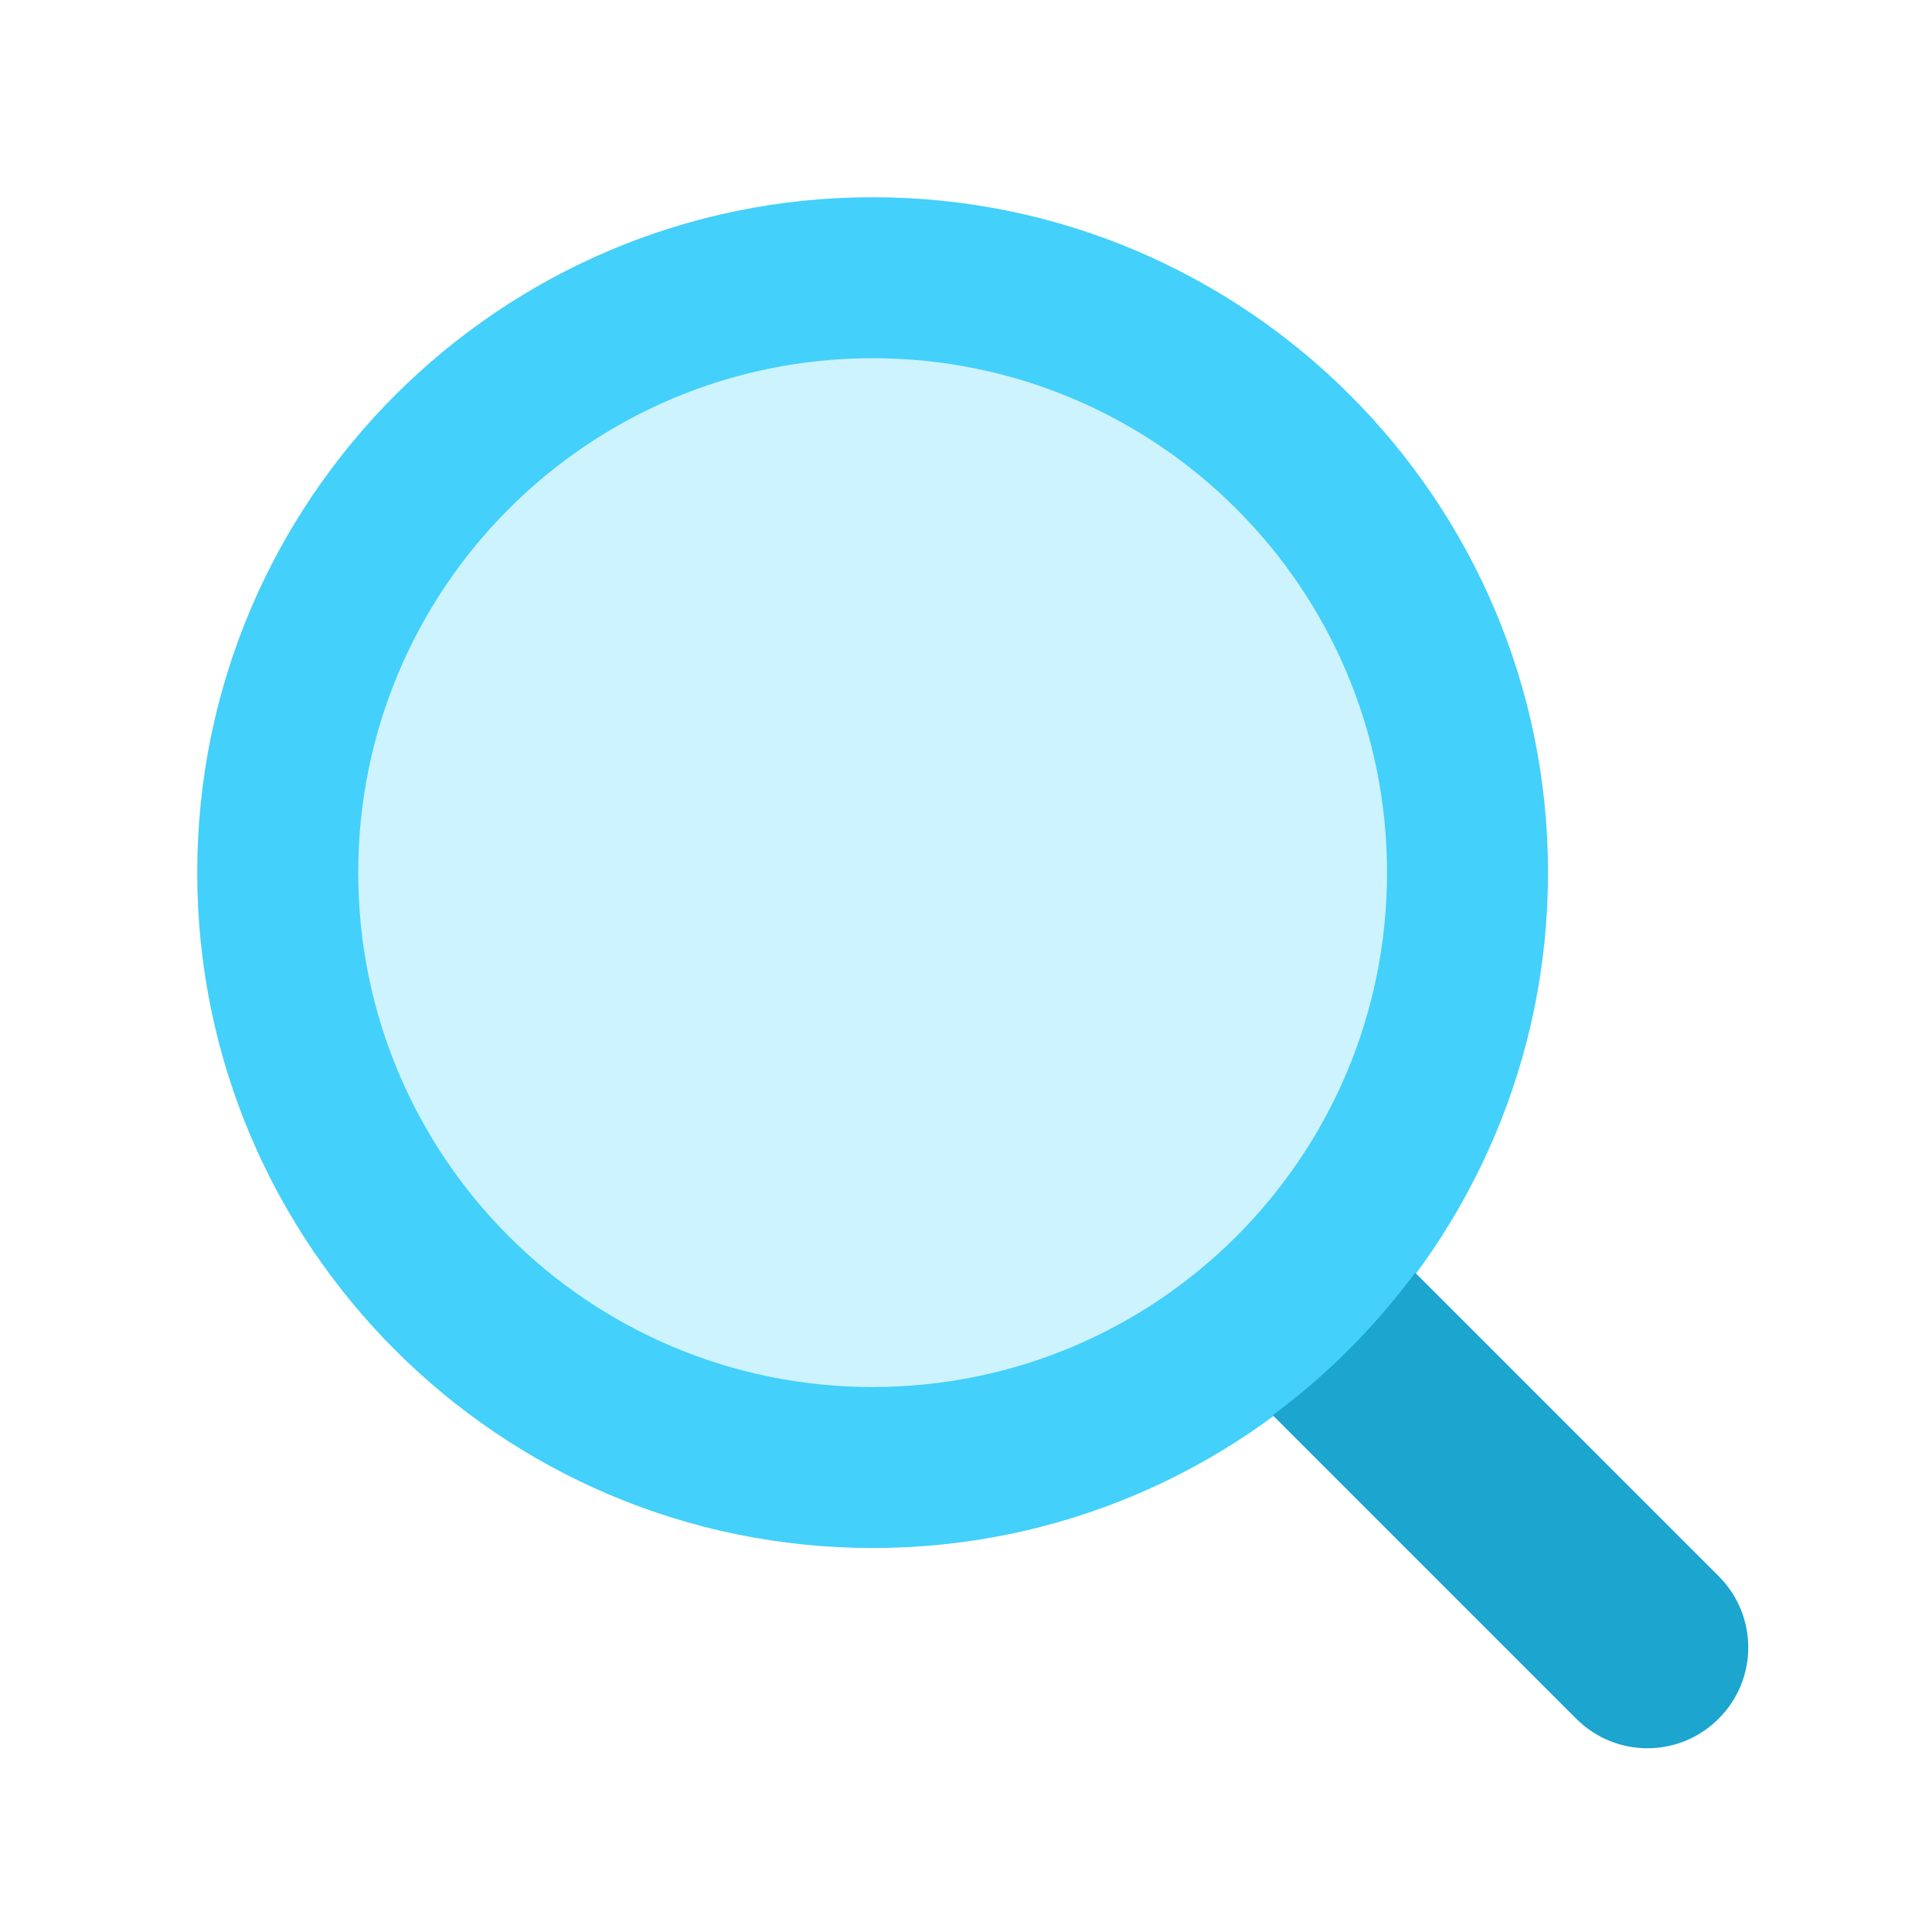
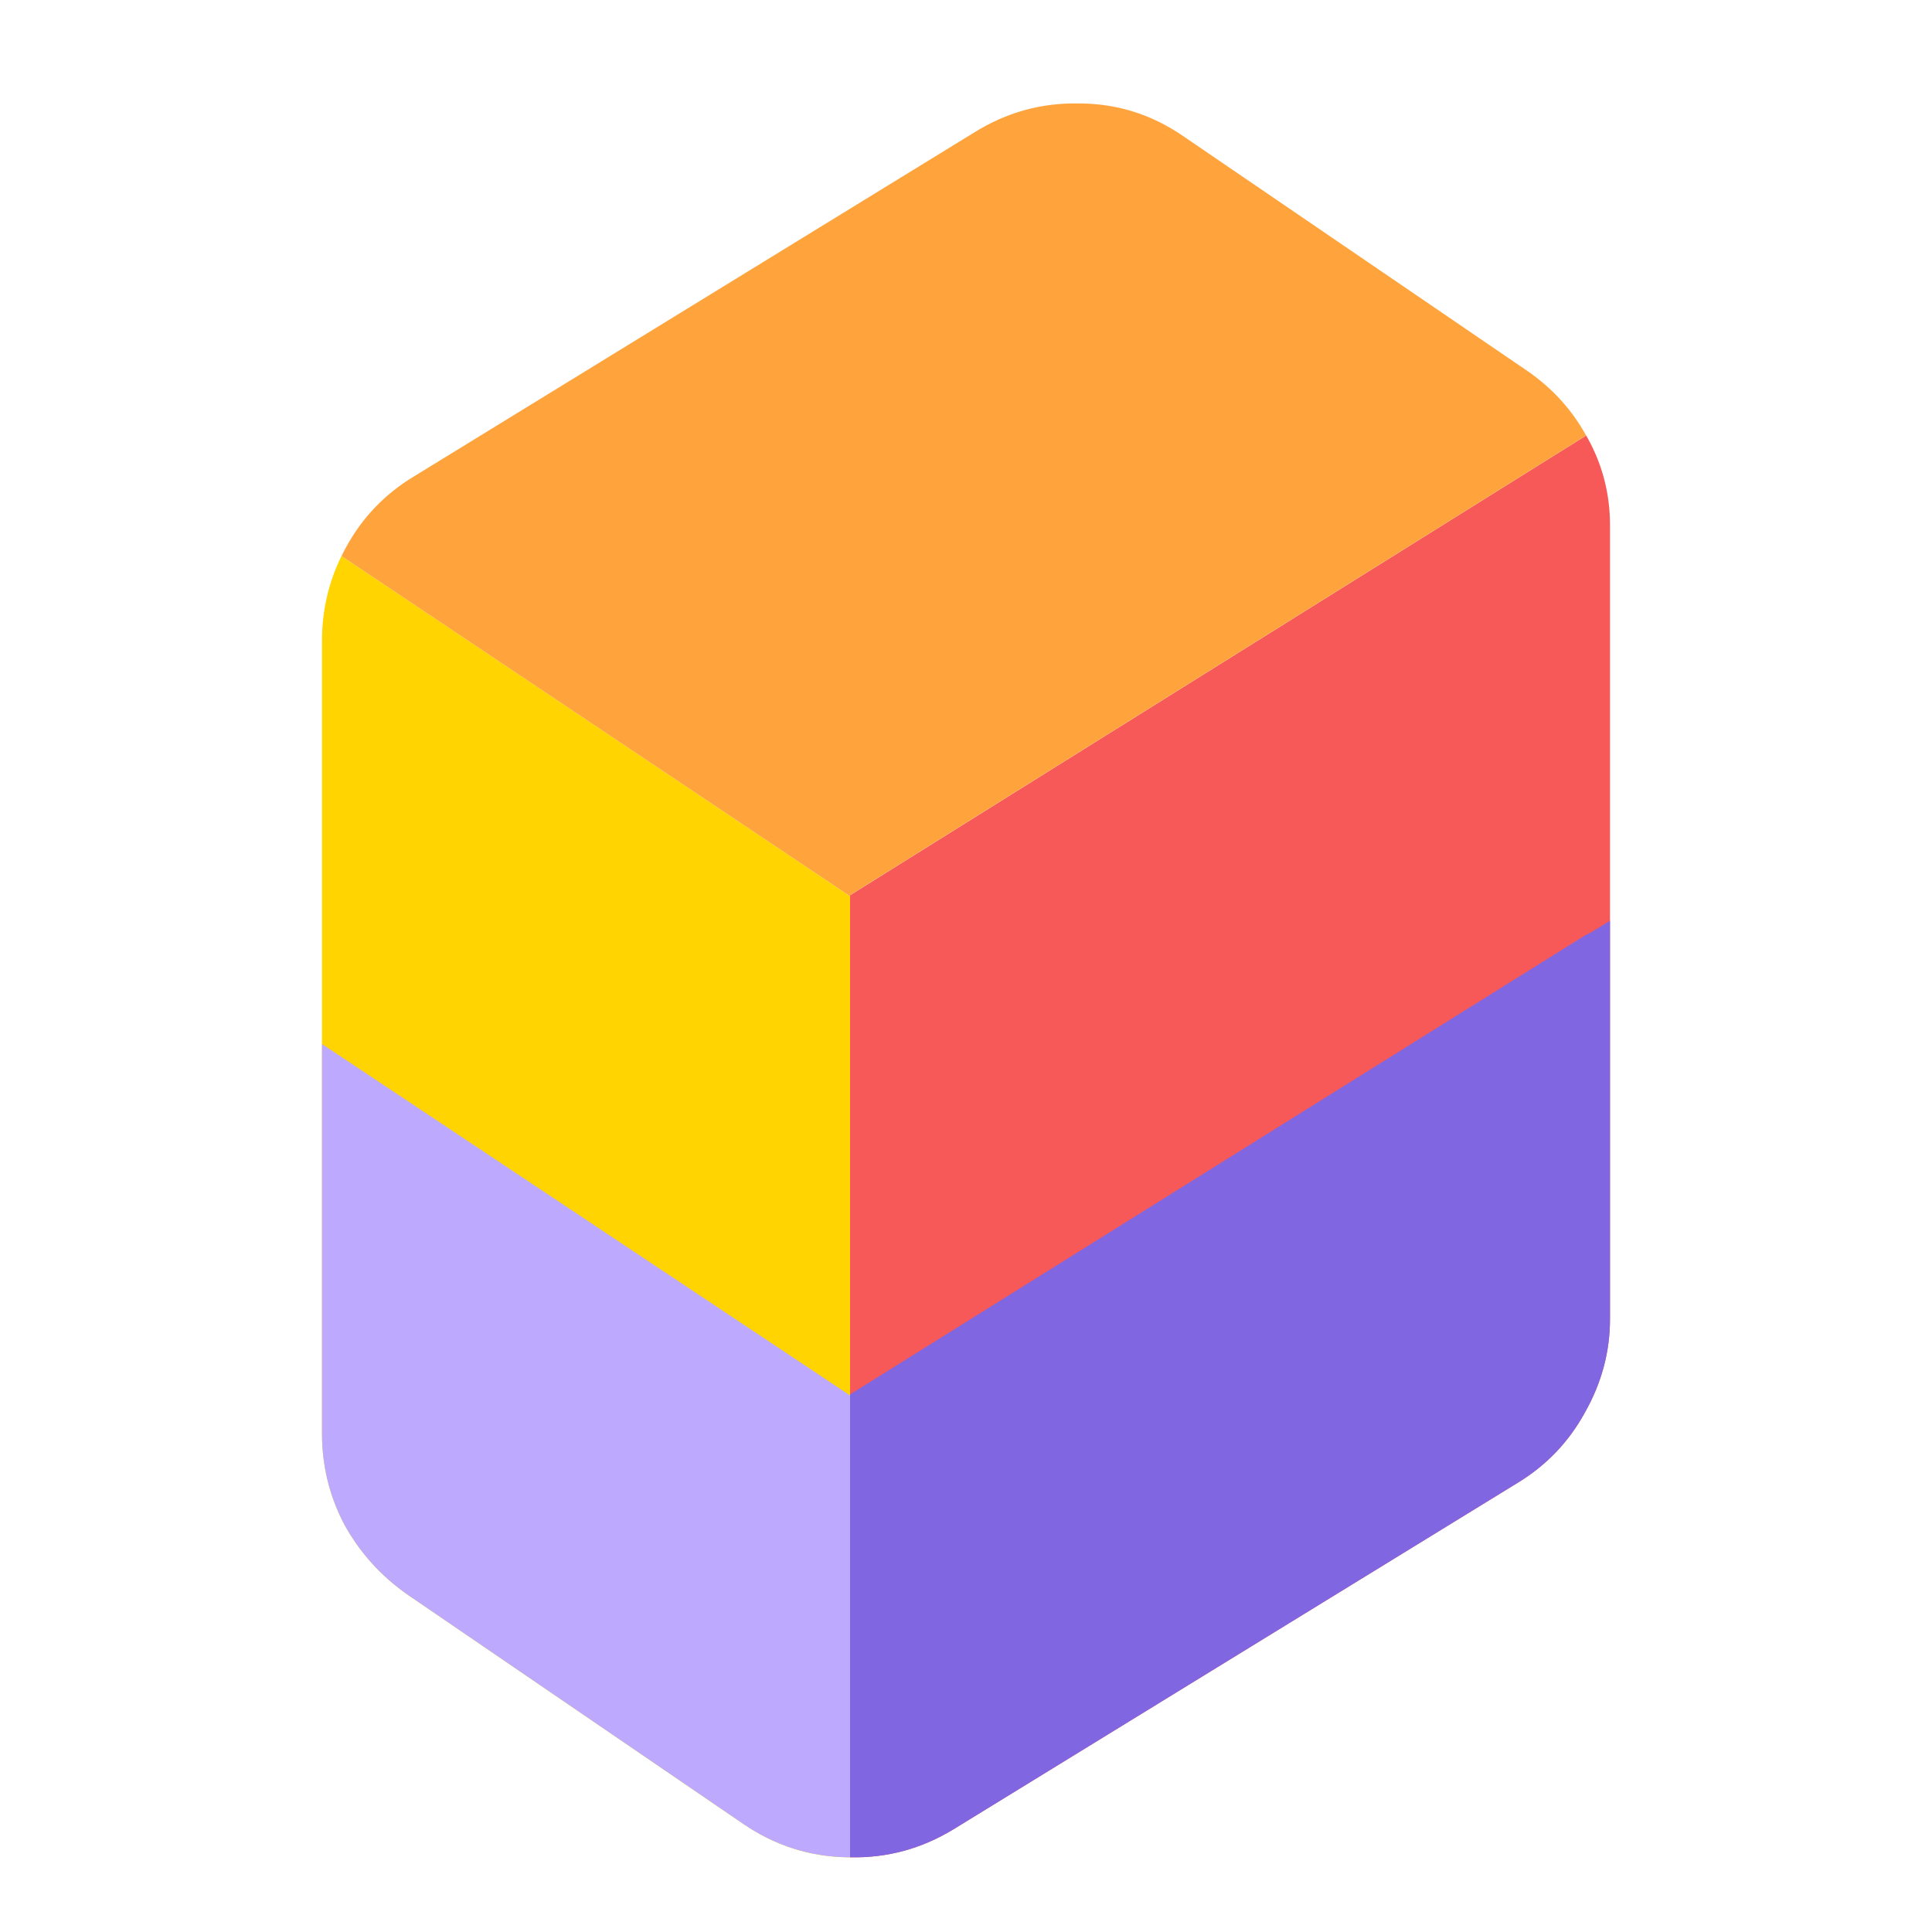
<svg xmlns="http://www.w3.org/2000/svg" width="24" height="24" viewBox="0 0 24 24" fill="none">
-   <path d="M10.84 19.23C6.21 19.23 2.45 15.47 2.45 10.84C2.45 6.21 6.21 2.45 10.84 2.45C15.47 2.45 19.23 6.21 19.23 10.84C19.23 15.47 15.47 19.23 10.84 19.23ZM21.14 21.15C20.74 21.54 20.11 21.55 19.72 21.15L15.73 17.15L17.14 15.74L21.14 19.73C21.54 20.12 21.53 20.75 21.14 21.15Z" fill="#43D0FB" />
-   <path d="M17.23 10.84C17.23 14.37 14.37 17.23 10.84 17.23C7.31 17.23 4.45 14.37 4.45 10.84C4.45 7.31 7.31 4.45 10.84 4.45C14.37 4.45 17.23 7.31 17.23 10.84Z" fill="#CDF3FF" />
-   <path d="M21.35 19.58L17.58 15.81C17.08 16.48 16.49 17.08 15.81 17.58L19.58 21.35C20.07 21.84 20.86 21.84 21.35 21.35C21.84 20.86 21.84 20.07 21.35 19.58Z" fill="#1BA5CF" />
+   <path d="M10.56 11.133V23.072C10.549 23.072 10.537 23.072 10.525 23.072C10.059 23.064 9.629 22.927 9.237 22.66L5.062 19.809C4.729 19.576 4.467 19.284 4.275 18.934C4.092 18.584 4 18.209 4 17.809V7.96C4 7.585 4.081 7.234 4.242 6.907L10.56 11.133Z" fill="#FFD400" />
+   <path d="M19.725 5.447C19.908 5.78 20 6.139 20 6.522V16.384C20 16.793 19.896 17.18 19.688 17.547C19.488 17.913 19.208 18.205 18.85 18.422L11.85 22.721C11.451 22.965 11.022 23.082 10.56 23.072V11.121L19.704 5.41C19.711 5.422 19.718 5.434 19.725 5.447Z" fill="#F75858" />
+   <path d="M20 16.384C20 16.793 19.896 17.18 19.688 17.547C19.488 17.913 19.208 18.205 18.85 18.422L11.85 22.721C11.451 22.965 11.022 23.082 10.56 23.072V17.322L19.704 11.611C19.713 11.621 20 11.437 20 11.437V16.384Z" fill="#8166E1" />
+   <path d="M10.56 17.335V23.072C10.549 23.072 10.537 23.072 10.525 23.072C10.059 23.064 9.629 22.927 9.237 22.66L5.062 19.809C4.729 19.576 4.467 19.284 4.275 18.934C4.092 18.584 4 18.209 4 17.809V12.969L10.56 17.335Z" fill="#BDAAFF" />
+   <path d="M4.242 6.907C4.26 6.87 4.28 6.833 4.3 6.796C4.5 6.43 4.779 6.138 5.138 5.921L12.1 1.647C12.5 1.397 12.934 1.276 13.4 1.285C13.867 1.285 14.296 1.417 14.688 1.684L18.975 4.609C19.287 4.825 19.529 5.093 19.703 5.41L10.56 11.12V11.133L4.242 6.907Z" fill="#FFA43D" />
</svg>
